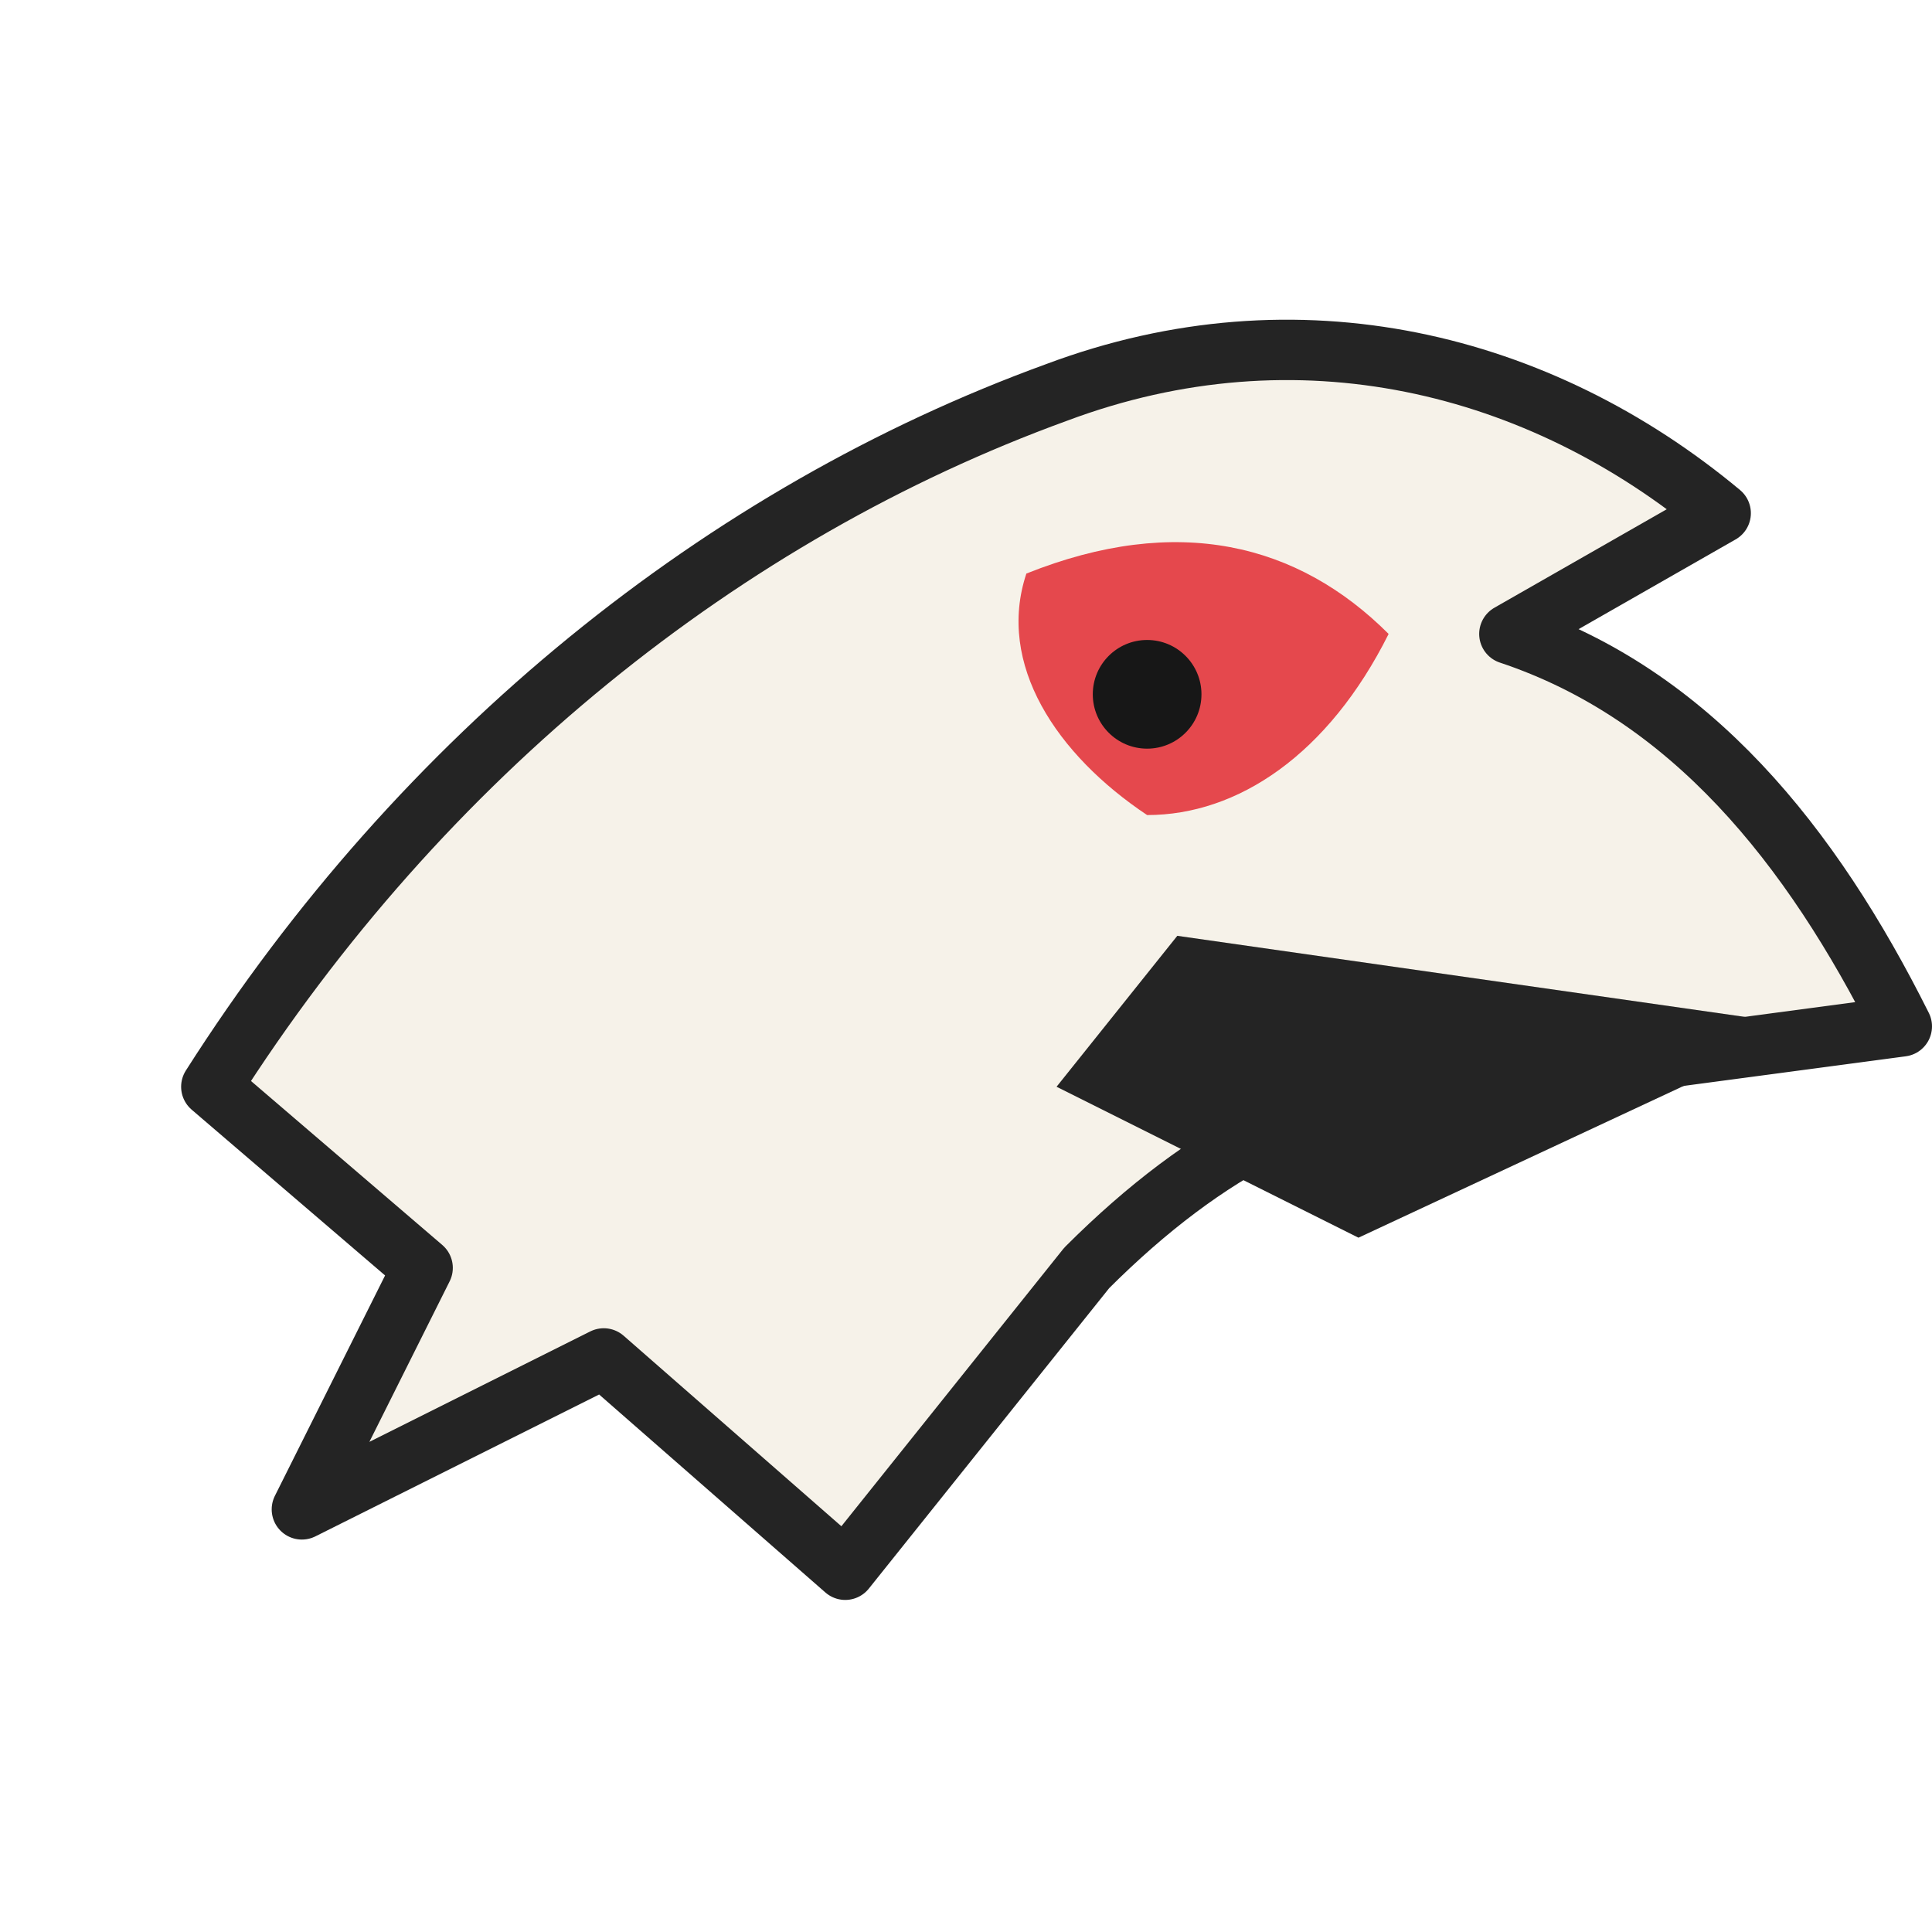
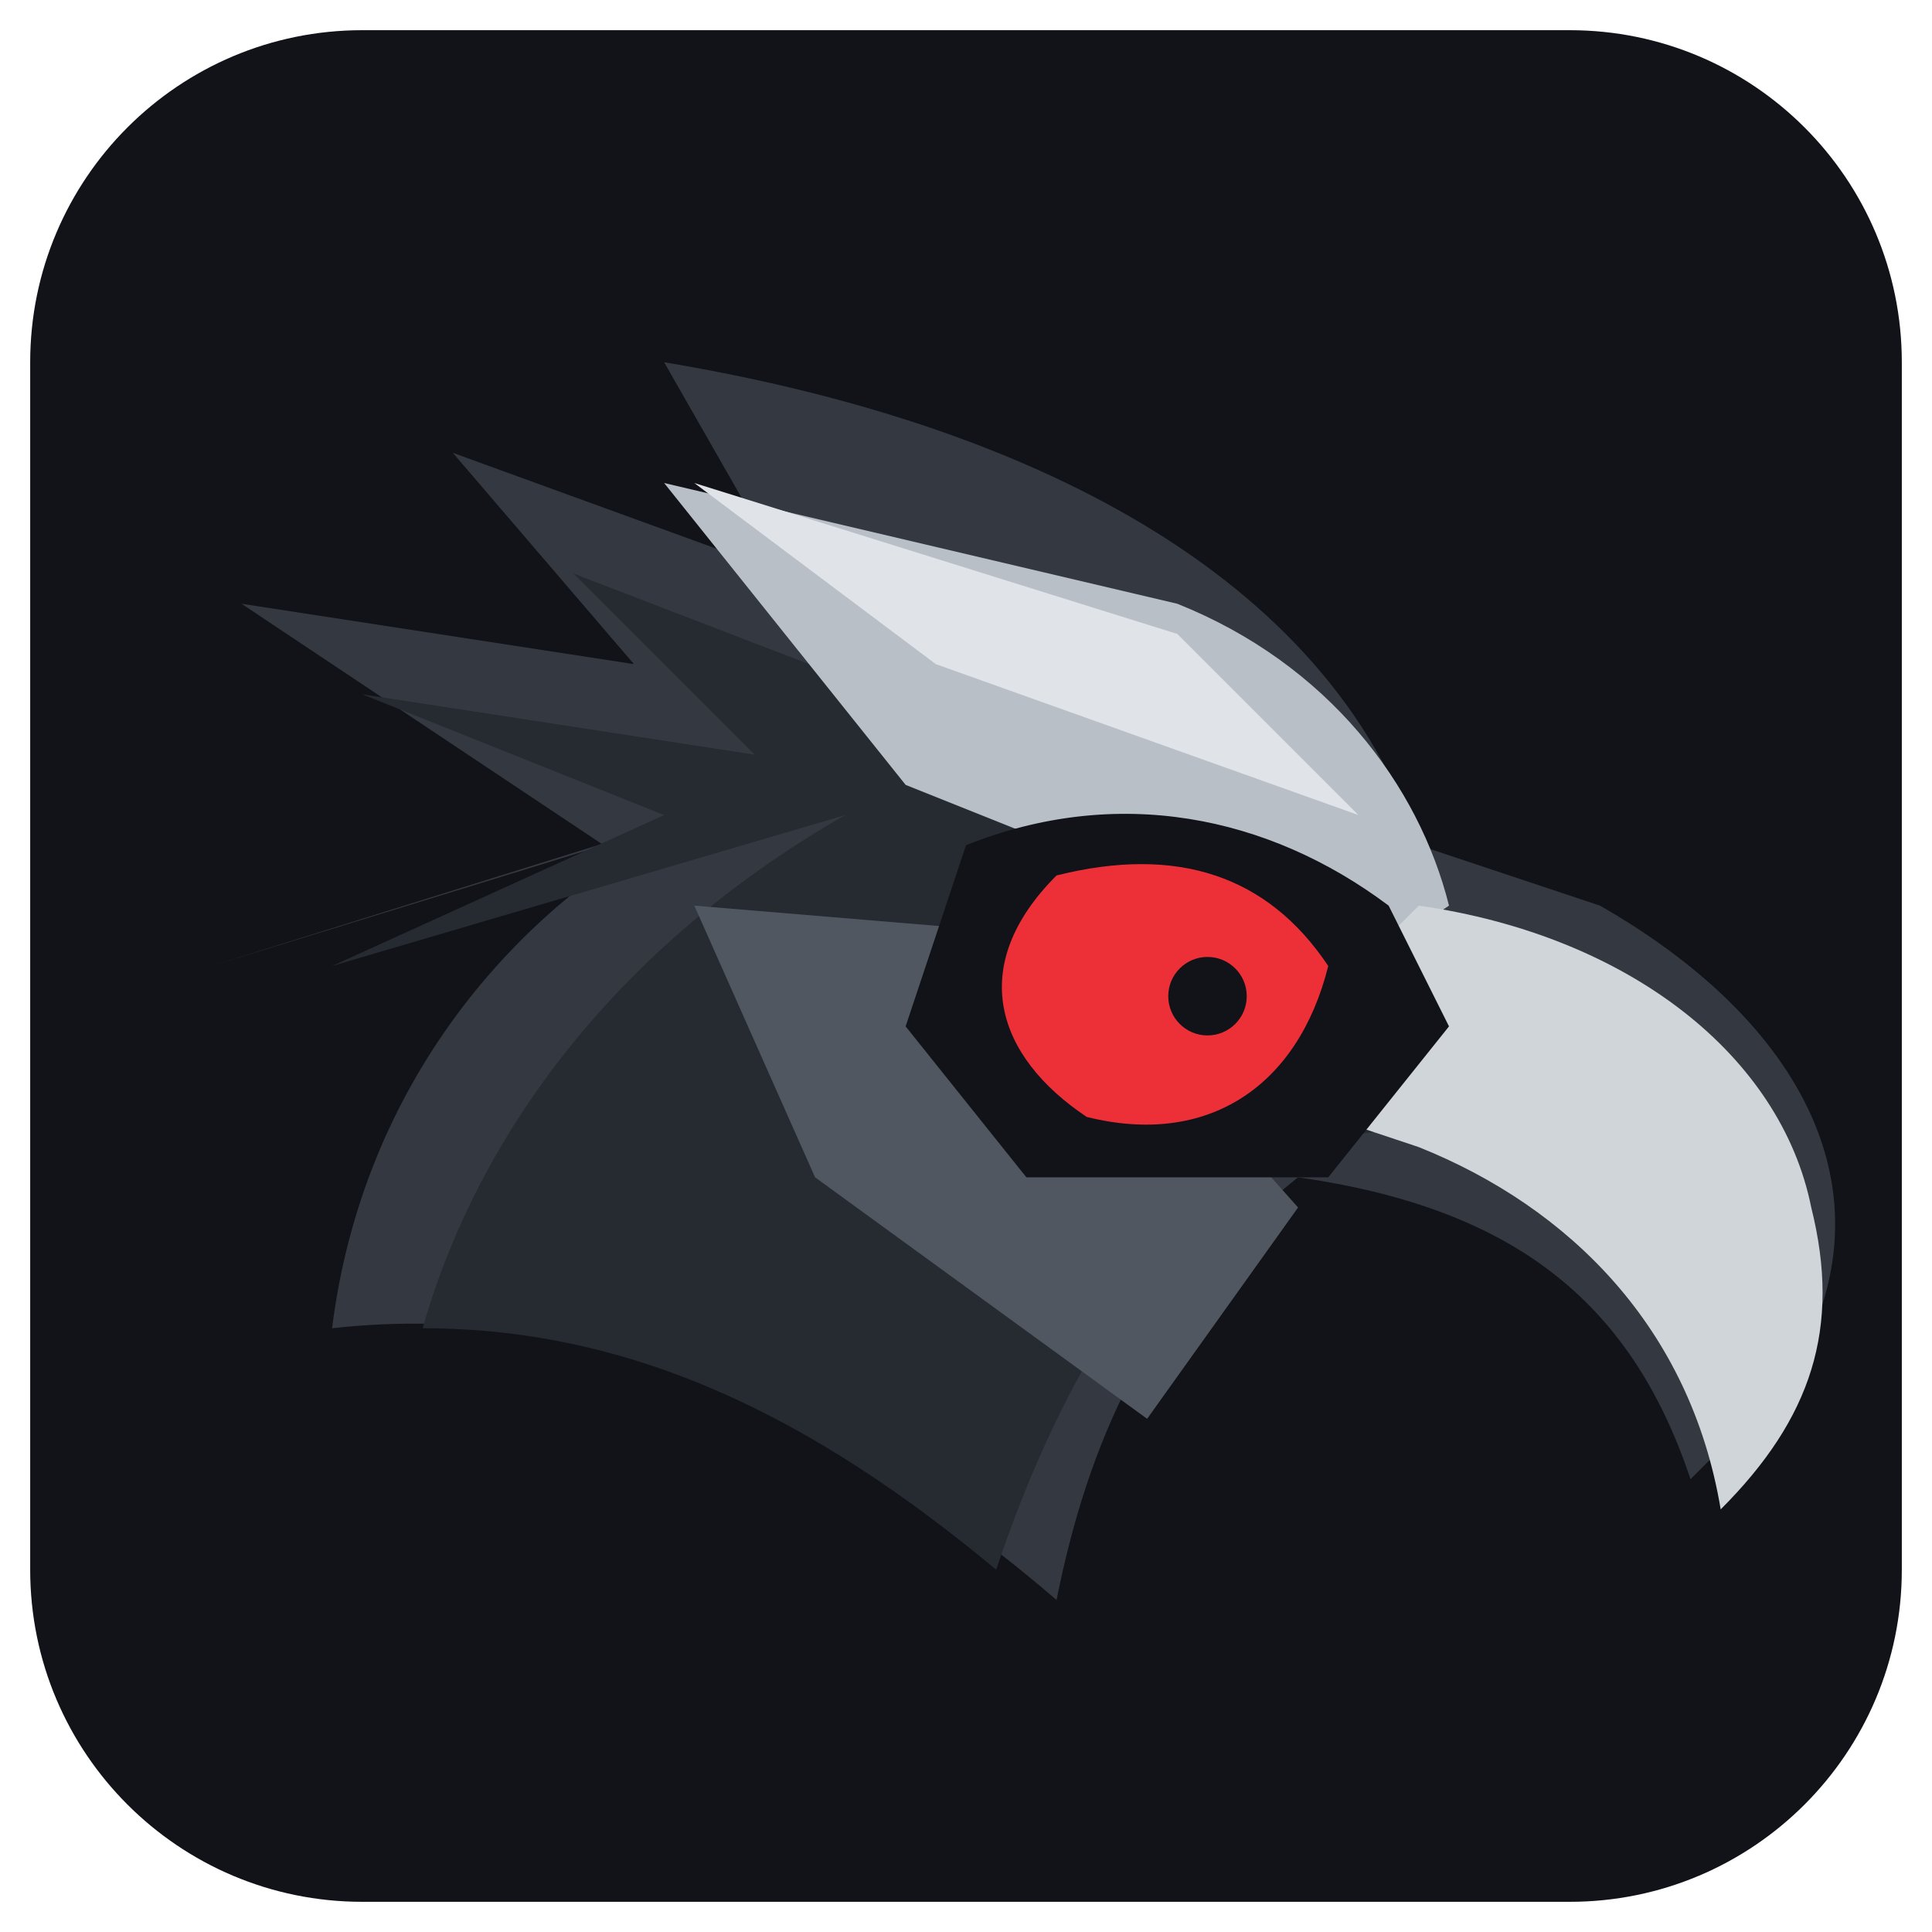
<svg xmlns="http://www.w3.org/2000/svg" viewBox="0 0 64 64" role="img" aria-labelledby="title desc">
-   <path fill="#f6f2e9" stroke="#242424" stroke-width="2" stroke-linejoin="round" d="M7 36c7-11 17-19 28-23 8-3 16-1 22 4l-7 4c6 2 10 7 13 13l-15 2c-4 0-8 2-12 6l-8 10-8-7-10 5 4-8-7-6Z" />
-   <path fill="#242424" d="m39 31 21 3-15 7-10-5 4-5Z" />
-   <path fill="#e5484d" d="M34 19c5-2 9-1 12 2-2 4-5 6-8 6-3-2-5-5-4-8Z" />
-   <circle cx="38" cy="23" r="1.8" fill="#171717" />
+   <rect x="1" y="1" width="62" height="62" rx="11" fill="#111318" />
+   <path fill="#343840" d="M8 20 21 22 15 15 26 19 22 12c12 2 22 7 25 16l6 2c7 4 10 10 6 16l-3 3c-2-6-6-9-13-10-5 4-7 9-8 14-7-6-15-10-24-9 1-8 6-14 12-17L7 32l13-4L8 20Z" />
+   <path fill="#262a31" d="M12 23 25 25l-6-6 13 5c7 2 11 6 13 11l4 2-7 1c-4 3-7 8-9 14-6-5-12-8-19-8 2-7 7-13 14-17l-17 5 11-5Z" />
+   <path fill="#b8bfc7" d="m22 16 17 4c5 2 8 6 9 10l-3 2-15-6Z" />
+   <path fill="#e0e3e7" d="m23 16 16 5 6 6-14-5Z" />
+   <path fill="#505760" d="m23 30 12 1 8 9-5 7-11-8Z" />
+   <path fill="#d0d5da" d="M47 30c7 1 12 5 13 10 1 4 0 7-3 10-1-6-5-10-10-12l-6-2Z" />
+   <path fill="#111318" d="M32 28c5-2 10-1 14 2l2 4-4 5H34l-4-5Z" />
+   <path fill="#ed3038" d="M35 29c4-1 7 0 9 3-1 4-4 6-8 5-3-2-4-5-1-8Z" />
+   <circle cx="40" cy="33" r="1.3" fill="#111318" />
</svg>
